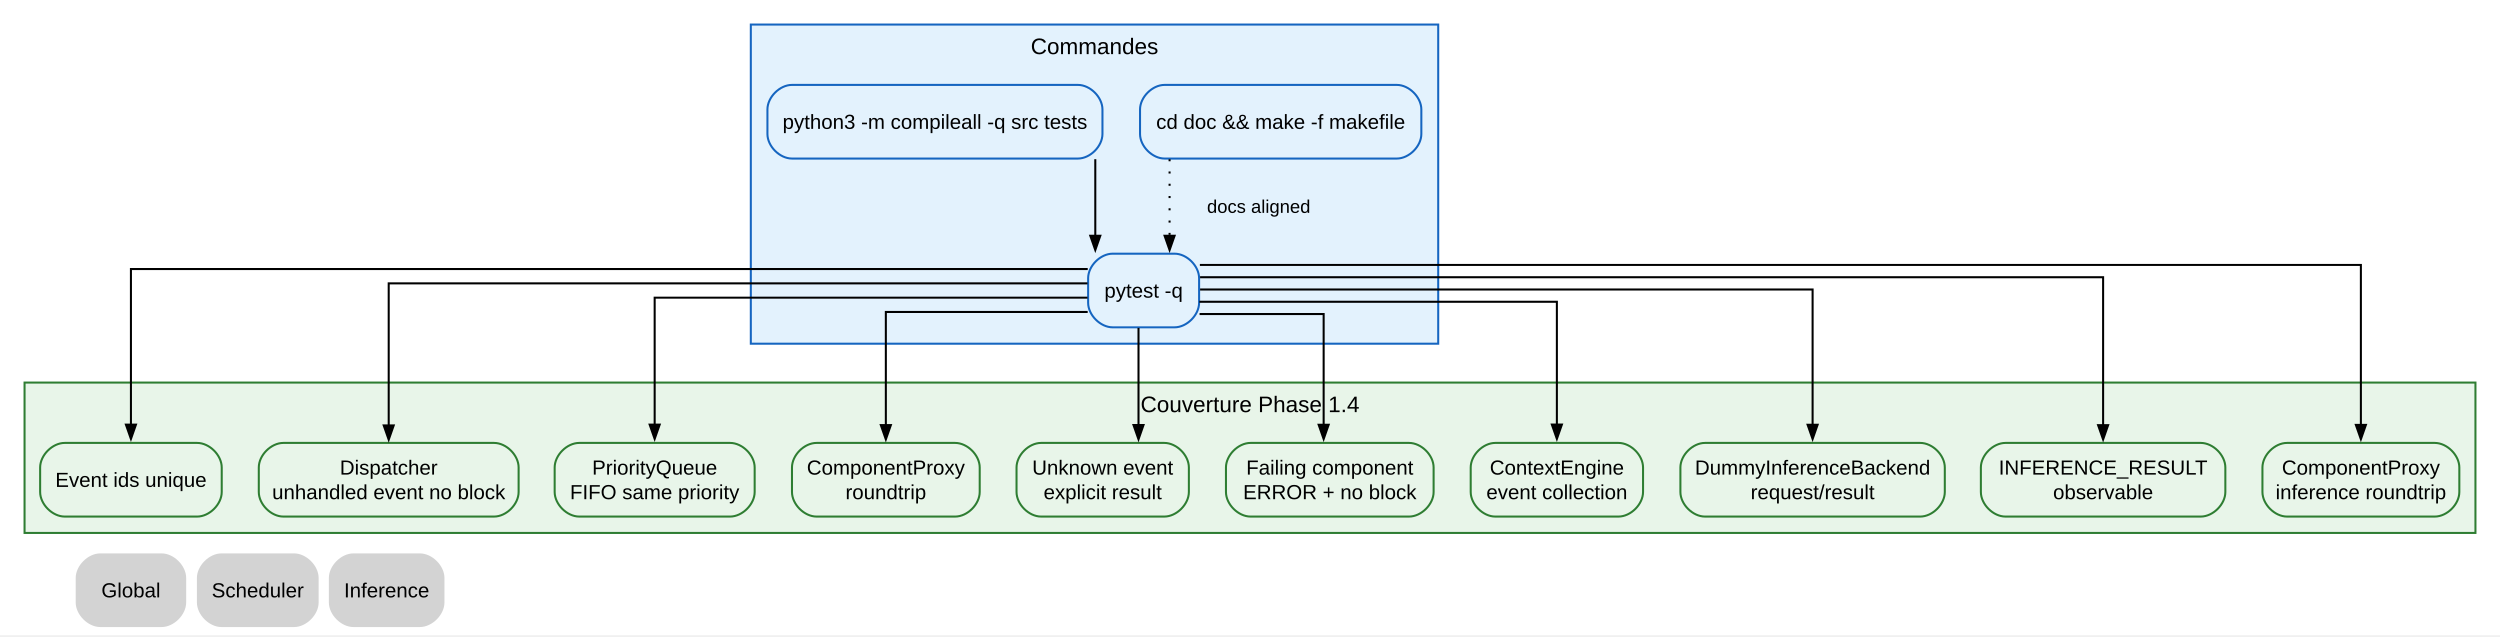
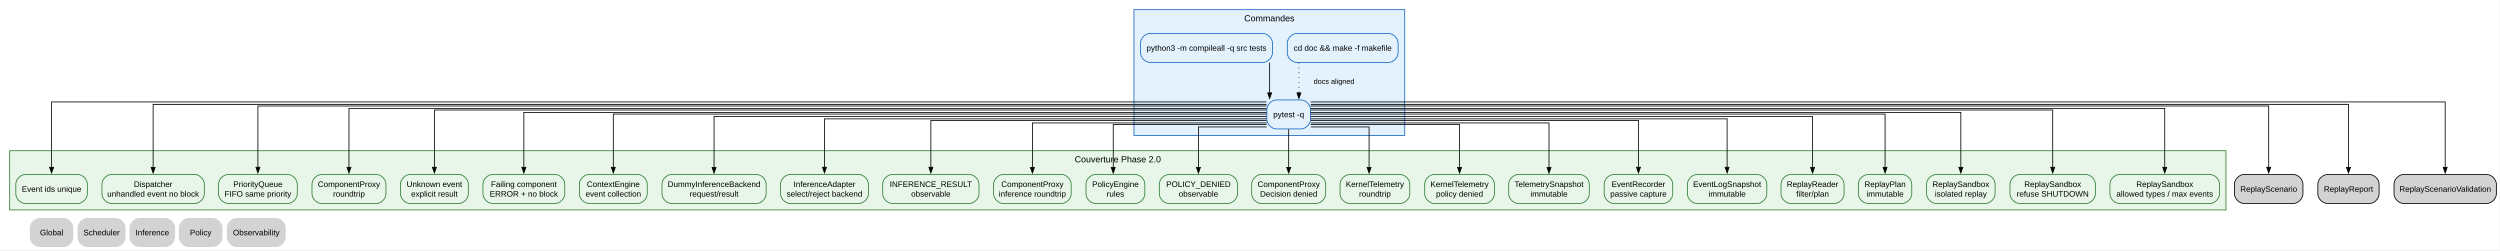
- <svg xmlns="http://www.w3.org/2000/svg" xmlns:xlink="http://www.w3.org/1999/xlink" width="1222pt" height="311pt" viewBox="0.00 0.00 1222.00 311.00">
+ <svg xmlns="http://www.w3.org/2000/svg" xmlns:xlink="http://www.w3.org/1999/xlink" width="3102pt" height="311pt" viewBox="0.00 0.00 3102.00 311.00">
  <g id="graph0" class="graph" transform="scale(1 1) rotate(0) translate(4 306.5)">
-     <polygon fill="white" stroke="none" points="-4,4 -4,-306.5 1218,-306.5 1218,4 -4,4" />
+     <polygon fill="white" stroke="none" points="-4,4 -4,-306.5 3097.5,-306.5 3097.5,4 -4,4" />
    <g id="clust1" class="cluster">
-       <polygon fill="#e3f2fd" stroke="#1565c0" points="363,-138.5 363,-294.5 699,-294.5 699,-138.5 363,-138.5" />
-       <text xml:space="preserve" text-anchor="middle" x="531" y="-280.05" font-family="Arial" font-size="11.00">Commandes</text>
+       <polygon fill="#e3f2fd" stroke="#1565c0" points="1403,-138.5 1403,-294.5 1739,-294.5 1739,-138.5 1403,-138.5" />
+       <text xml:space="preserve" text-anchor="middle" x="1571" y="-280.05" font-family="Arial" font-size="11.00">Commandes</text>
    </g>
    <g id="clust2" class="cluster">
-       <polygon fill="#e8f5e9" stroke="#2e7d32" points="8,-46 8,-119.5 1206,-119.5 1206,-46 8,-46" />
-       <text xml:space="preserve" text-anchor="middle" x="607" y="-105.05" font-family="Arial" font-size="11.00">Couverture Phase 1.4</text>
+       <polygon fill="#e8f5e9" stroke="#2e7d32" points="8,-46 8,-119.5 2758,-119.5 2758,-46 8,-46" />
+       <text xml:space="preserve" text-anchor="middle" x="1383" y="-105.05" font-family="Arial" font-size="11.00">Couverture Phase 2.0</text>
    </g>
    <g id="node1" class="node">
-       <path fill="#e3f2fd" stroke="#1565c0" d="M522.88,-265C522.88,-265 383.12,-265 383.12,-265 377.12,-265 371.12,-259 371.12,-253 371.12,-253 371.12,-241 371.12,-241 371.12,-235 377.12,-229 383.12,-229 383.12,-229 522.88,-229 522.88,-229 528.88,-229 534.88,-235 534.88,-241 534.88,-241 534.88,-253 534.88,-253 534.88,-259 528.88,-265 522.88,-265" />
-       <text xml:space="preserve" text-anchor="middle" x="453" y="-243.5" font-family="Arial" font-size="10.00">python3 -m compileall -q src tests</text>
+       <path fill="#e3f2fd" stroke="#1565c0" d="M1562.88,-265C1562.88,-265 1423.12,-265 1423.12,-265 1417.12,-265 1411.12,-259 1411.12,-253 1411.12,-253 1411.12,-241 1411.12,-241 1411.12,-235 1417.12,-229 1423.12,-229 1423.12,-229 1562.88,-229 1562.88,-229 1568.88,-229 1574.88,-235 1574.88,-241 1574.88,-241 1574.88,-253 1574.88,-253 1574.88,-259 1568.88,-265 1562.88,-265" />
+       <text xml:space="preserve" text-anchor="middle" x="1493" y="-243.5" font-family="Arial" font-size="10.00">python3 -m compileall -q src tests</text>
    </g>
    <g id="node2" class="node">
-       <path fill="#e3f2fd" stroke="#1565c0" d="M570.12,-182.5C570.12,-182.5 539.88,-182.5 539.88,-182.5 533.88,-182.5 527.88,-176.5 527.88,-170.5 527.88,-170.5 527.88,-158.5 527.88,-158.5 527.88,-152.5 533.88,-146.5 539.88,-146.5 539.88,-146.5 570.12,-146.5 570.12,-146.5 576.12,-146.5 582.12,-152.5 582.12,-158.5 582.12,-158.5 582.12,-170.5 582.12,-170.5 582.12,-176.5 576.12,-182.5 570.12,-182.5" />
-       <text xml:space="preserve" text-anchor="middle" x="555" y="-161" font-family="Arial" font-size="10.00">pytest -q</text>
+       <path fill="#e3f2fd" stroke="#1565c0" d="M1610.12,-182.5C1610.12,-182.5 1579.88,-182.5 1579.88,-182.5 1573.88,-182.5 1567.88,-176.5 1567.88,-170.5 1567.88,-170.5 1567.88,-158.5 1567.88,-158.5 1567.88,-152.5 1573.88,-146.5 1579.88,-146.5 1579.88,-146.5 1610.12,-146.5 1610.12,-146.5 1616.12,-146.5 1622.12,-152.5 1622.12,-158.5 1622.12,-158.5 1622.12,-170.5 1622.12,-170.5 1622.12,-176.5 1616.12,-182.5 1610.12,-182.5" />
+       <text xml:space="preserve" text-anchor="middle" x="1595" y="-161" font-family="Arial" font-size="10.00">pytest -q</text>
    </g>
    <g id="edge1" class="edge">
-       <path fill="none" stroke="black" d="M531.38,-228.69C531.38,-228.69 531.38,-191.27 531.38,-191.27" />
-       <polygon fill="black" stroke="black" points="533.83,-191.27 531.38,-184.27 528.93,-191.27 533.83,-191.27" />
+       <path fill="none" stroke="black" d="M1571.38,-228.69C1571.38,-228.69 1571.38,-191.27 1571.38,-191.27" />
+       <polygon fill="black" stroke="black" points="1573.83,-191.27 1571.38,-184.27 1568.93,-191.27 1573.83,-191.27" />
    </g>
    <g id="node4" class="node">
      <path fill="#e8f5e9" stroke="#2e7d32" d="M92.38,-90C92.38,-90 27.62,-90 27.62,-90 21.63,-90 15.62,-84 15.62,-78 15.62,-78 15.62,-66 15.62,-66 15.62,-60 21.62,-54 27.62,-54 27.62,-54 92.38,-54 92.38,-54 98.38,-54 104.38,-60 104.38,-66 104.38,-66 104.38,-78 104.38,-78 104.38,-84 98.38,-90 92.38,-90" />
      <text xml:space="preserve" text-anchor="middle" x="60" y="-68.5" font-family="Arial" font-size="10.00">Event ids unique</text>
    </g>
    <g id="edge2" class="edge">
-       <path fill="none" stroke="black" d="M527.68,-175C423.91,-175 60,-175 60,-175 60,-175 60,-98.93 60,-98.93" />
-       <polygon fill="black" stroke="black" points="62.45,-98.93 60,-91.93 57.55,-98.93 62.45,-98.93" />
+       <path fill="none" stroke="black" d="M1567.38,-180C1360.38,-180 60,-180 60,-180 60,-180 60,-98.83 60,-98.83" />
+       <polygon fill="black" stroke="black" points="62.45,-98.83 60,-91.83 57.55,-98.83 62.45,-98.83" />
    </g>
    <g id="node5" class="node">
      <path fill="#e8f5e9" stroke="#2e7d32" d="M237.5,-90C237.5,-90 134.5,-90 134.5,-90 128.5,-90 122.5,-84 122.5,-78 122.5,-78 122.5,-66 122.5,-66 122.5,-60 128.5,-54 134.5,-54 134.5,-54 237.5,-54 237.5,-54 243.5,-54 249.5,-60 249.5,-66 249.5,-66 249.5,-78 249.5,-78 249.5,-84 243.5,-90 237.5,-90" />
      <text xml:space="preserve" text-anchor="middle" x="186" y="-74.5" font-family="Arial" font-size="10.00">Dispatcher</text>
      <text xml:space="preserve" text-anchor="middle" x="186" y="-62.5" font-family="Arial" font-size="10.00">unhandled event no block</text>
    </g>
    <g id="edge3" class="edge">
-       <path fill="none" stroke="black" d="M527.57,-168C442.05,-168 186,-168 186,-168 186,-168 186,-98.57 186,-98.57" />
-       <polygon fill="black" stroke="black" points="188.45,-98.57 186,-91.57 183.55,-98.57 188.45,-98.57" />
+       <path fill="none" stroke="black" d="M1567.49,-177C1370.79,-177 186,-177 186,-177 186,-177 186,-98.8 186,-98.8" />
+       <polygon fill="black" stroke="black" points="188.45,-98.8 186,-91.8 183.55,-98.8 188.45,-98.8" />
    </g>
    <g id="node6" class="node">
      <path fill="#e8f5e9" stroke="#2e7d32" d="M352.88,-90C352.88,-90 279.12,-90 279.12,-90 273.12,-90 267.12,-84 267.12,-78 267.12,-78 267.12,-66 267.12,-66 267.12,-60 273.12,-54 279.12,-54 279.12,-54 352.88,-54 352.88,-54 358.88,-54 364.88,-60 364.88,-66 364.88,-66 364.88,-78 364.88,-78 364.88,-84 358.88,-90 352.88,-90" />
      <text xml:space="preserve" text-anchor="middle" x="316" y="-74.5" font-family="Arial" font-size="10.00">PriorityQueue</text>
      <text xml:space="preserve" text-anchor="middle" x="316" y="-62.5" font-family="Arial" font-size="10.00">FIFO same priority</text>
    </g>
    <g id="edge4" class="edge">
-       <path fill="none" stroke="black" d="M527.58,-161C464.81,-161 316,-161 316,-161 316,-161 316,-98.95 316,-98.95" />
-       <polygon fill="black" stroke="black" points="318.45,-98.95 316,-91.95 313.55,-98.95 318.45,-98.95" />
+       <path fill="none" stroke="black" d="M1567.4,-175C1381.2,-175 316,-175 316,-175 316,-175 316,-98.93 316,-98.93" />
+       <polygon fill="black" stroke="black" points="318.45,-98.93 316,-91.93 313.55,-98.93 318.45,-98.93" />
    </g>
    <g id="node7" class="node">
      <path fill="#e8f5e9" stroke="#2e7d32" d="M462.88,-90C462.88,-90 395.12,-90 395.12,-90 389.12,-90 383.12,-84 383.12,-78 383.12,-78 383.12,-66 383.12,-66 383.12,-60 389.12,-54 395.12,-54 395.12,-54 462.88,-54 462.88,-54 468.88,-54 474.88,-60 474.88,-66 474.88,-66 474.88,-78 474.88,-78 474.88,-84 468.88,-90 462.88,-90" />
      <text xml:space="preserve" text-anchor="middle" x="429" y="-74.5" font-family="Arial" font-size="10.00">ComponentProxy</text>
      <text xml:space="preserve" text-anchor="middle" x="429" y="-62.5" font-family="Arial" font-size="10.00">roundtrip</text>
    </g>
    <g id="edge5" class="edge">
-       <path fill="none" stroke="black" d="M527.66,-154C490.6,-154 429,-154 429,-154 429,-154 429,-98.71 429,-98.71" />
-       <polygon fill="black" stroke="black" points="431.45,-98.71 429,-91.71 426.55,-98.71 431.45,-98.71" />
+       <path fill="none" stroke="black" d="M1567.61,-172C1391.79,-172 429,-172 429,-172 429,-172 429,-98.86 429,-98.86" />
+       <polygon fill="black" stroke="black" points="431.45,-98.86 429,-91.86 426.55,-98.86 431.45,-98.86" />
    </g>
    <g id="node8" class="node">
      <path fill="#e8f5e9" stroke="#2e7d32" d="M565.12,-90C565.12,-90 504.88,-90 504.88,-90 498.88,-90 492.88,-84 492.88,-78 492.88,-78 492.88,-66 492.88,-66 492.88,-60 498.88,-54 504.88,-54 504.88,-54 565.12,-54 565.12,-54 571.12,-54 577.12,-60 577.12,-66 577.12,-66 577.12,-78 577.12,-78 577.12,-84 571.12,-90 565.12,-90" />
      <text xml:space="preserve" text-anchor="middle" x="535" y="-74.5" font-family="Arial" font-size="10.00">Unknown event</text>
      <text xml:space="preserve" text-anchor="middle" x="535" y="-62.5" font-family="Arial" font-size="10.00">explicit result</text>
    </g>
    <g id="edge6" class="edge">
-       <path fill="none" stroke="black" d="M552.5,-146.22C552.5,-146.22 552.5,-98.75 552.5,-98.75" />
-       <polygon fill="black" stroke="black" points="554.95,-98.75 552.5,-91.75 550.05,-98.75 554.95,-98.75" />
+       <path fill="none" stroke="black" d="M1567.46,-170C1400.88,-170 535,-170 535,-170 535,-170 535,-98.95 535,-98.95" />
+       <polygon fill="black" stroke="black" points="537.45,-98.95 535,-91.95 532.55,-98.95 537.45,-98.95" />
    </g>
    <g id="node9" class="node">
      <path fill="#e8f5e9" stroke="#2e7d32" d="M684.75,-90C684.75,-90 607.25,-90 607.25,-90 601.25,-90 595.25,-84 595.25,-78 595.25,-78 595.25,-66 595.25,-66 595.25,-60 601.25,-54 607.25,-54 607.25,-54 684.75,-54 684.75,-54 690.75,-54 696.75,-60 696.75,-66 696.75,-66 696.75,-78 696.75,-78 696.75,-84 690.75,-90 684.75,-90" />
      <text xml:space="preserve" text-anchor="middle" x="646" y="-74.5" font-family="Arial" font-size="10.00">Failing component</text>
      <text xml:space="preserve" text-anchor="middle" x="646" y="-62.5" font-family="Arial" font-size="10.00">ERROR + no block</text>
    </g>
    <g id="edge7" class="edge">
-       <path fill="none" stroke="black" d="M582.36,-153C608.19,-153 643,-153 643,-153 643,-153 643,-98.89 643,-98.89" />
-       <polygon fill="black" stroke="black" points="645.45,-98.89 643,-91.89 640.55,-98.89 645.45,-98.89" />
+       <path fill="none" stroke="black" d="M1567.62,-167C1412.02,-167 646,-167 646,-167 646,-167 646,-98.83 646,-98.83" />
+       <polygon fill="black" stroke="black" points="648.45,-98.83 646,-91.83 643.55,-98.83 648.45,-98.83" />
    </g>
    <g id="node10" class="node">
      <path fill="#e8f5e9" stroke="#2e7d32" d="M787.12,-90C787.12,-90 726.88,-90 726.88,-90 720.88,-90 714.88,-84 714.88,-78 714.88,-78 714.88,-66 714.88,-66 714.88,-60 720.88,-54 726.88,-54 726.88,-54 787.12,-54 787.12,-54 793.12,-54 799.12,-60 799.12,-66 799.12,-66 799.12,-78 799.12,-78 799.12,-84 793.12,-90 787.12,-90" />
      <text xml:space="preserve" text-anchor="middle" x="757" y="-74.5" font-family="Arial" font-size="10.00">ContextEngine</text>
      <text xml:space="preserve" text-anchor="middle" x="757" y="-62.5" font-family="Arial" font-size="10.00">event collection</text>
    </g>
    <g id="edge8" class="edge">
-       <path fill="none" stroke="black" d="M582.24,-159C637.38,-159 757,-159 757,-159 757,-159 757,-98.96 757,-98.96" />
-       <polygon fill="black" stroke="black" points="759.45,-98.96 757,-91.96 754.55,-98.96 759.45,-98.96" />
+       <path fill="none" stroke="black" d="M1567.59,-165C1423.17,-165 757,-165 757,-165 757,-165 757,-98.89 757,-98.89" />
+       <polygon fill="black" stroke="black" points="759.45,-98.89 757,-91.89 754.55,-98.89 759.45,-98.89" />
    </g>
    <g id="node11" class="node">
      <path fill="#e8f5e9" stroke="#2e7d32" d="M934.62,-90C934.62,-90 829.38,-90 829.38,-90 823.38,-90 817.38,-84 817.38,-78 817.38,-78 817.38,-66 817.38,-66 817.38,-60 823.38,-54 829.38,-54 829.38,-54 934.62,-54 934.62,-54 940.62,-54 946.62,-60 946.62,-66 946.62,-66 946.62,-78 946.62,-78 946.62,-84 940.62,-90 934.62,-90" />
      <text xml:space="preserve" text-anchor="middle" x="882" y="-74.5" font-family="Arial" font-size="10.00">DummyInferenceBackend</text>
      <text xml:space="preserve" text-anchor="middle" x="882" y="-62.5" font-family="Arial" font-size="10.00">request/result</text>
    </g>
    <g id="edge9" class="edge">
-       <path fill="none" stroke="black" d="M582.6,-165C661.43,-165 882,-165 882,-165 882,-165 882,-98.89 882,-98.89" />
-       <polygon fill="black" stroke="black" points="884.45,-98.89 882,-91.89 879.55,-98.89 884.45,-98.89" />
+       <path fill="none" stroke="black" d="M1567.49,-162C1436.45,-162 882,-162 882,-162 882,-162 882,-98.73 882,-98.73" />
+       <polygon fill="black" stroke="black" points="884.45,-98.73 882,-91.73 879.55,-98.73 884.45,-98.73" />
    </g>
    <g id="node12" class="node">
-       <path fill="#e8f5e9" stroke="#2e7d32" d="M1071.75,-90C1071.75,-90 976.25,-90 976.25,-90 970.25,-90 964.25,-84 964.25,-78 964.25,-78 964.25,-66 964.25,-66 964.25,-60 970.25,-54 976.25,-54 976.25,-54 1071.75,-54 1071.75,-54 1077.75,-54 1083.75,-60 1083.75,-66 1083.75,-66 1083.75,-78 1083.75,-78 1083.75,-84 1077.75,-90 1071.75,-90" />
-       <text xml:space="preserve" text-anchor="middle" x="1024" y="-74.5" font-family="Arial" font-size="10.00">INFERENCE_RESULT</text>
-       <text xml:space="preserve" text-anchor="middle" x="1024" y="-62.5" font-family="Arial" font-size="10.00">observable</text>
+       <path fill="#e8f5e9" stroke="#2e7d32" d="M1061.5,-90C1061.5,-90 976.5,-90 976.5,-90 970.5,-90 964.5,-84 964.5,-78 964.5,-78 964.5,-66 964.5,-66 964.5,-60 970.5,-54 976.5,-54 976.5,-54 1061.5,-54 1061.5,-54 1067.5,-54 1073.5,-60 1073.5,-66 1073.5,-66 1073.5,-78 1073.5,-78 1073.5,-84 1067.5,-90 1061.5,-90" />
+       <text xml:space="preserve" text-anchor="middle" x="1019" y="-74.5" font-family="Arial" font-size="10.00">InferenceAdapter</text>
+       <text xml:space="preserve" text-anchor="middle" x="1019" y="-62.5" font-family="Arial" font-size="10.00">select/reject backend</text>
    </g>
    <g id="edge10" class="edge">
-       <path fill="none" stroke="black" d="M582.59,-171C683.12,-171 1024,-171 1024,-171 1024,-171 1024,-98.67 1024,-98.67" />
-       <polygon fill="black" stroke="black" points="1026.45,-98.67 1024,-91.67 1021.55,-98.67 1026.45,-98.67" />
+       <path fill="none" stroke="black" d="M1567.61,-159C1453.14,-159 1019,-159 1019,-159 1019,-159 1019,-98.96 1019,-98.96" />
+       <polygon fill="black" stroke="black" points="1021.45,-98.96 1019,-91.96 1016.55,-98.96 1021.45,-98.96" />
    </g>
    <g id="node13" class="node">
-       <path fill="#e8f5e9" stroke="#2e7d32" d="M1186.12,-90C1186.12,-90 1113.88,-90 1113.88,-90 1107.88,-90 1101.88,-84 1101.88,-78 1101.88,-78 1101.88,-66 1101.88,-66 1101.88,-60 1107.88,-54 1113.88,-54 1113.88,-54 1186.12,-54 1186.12,-54 1192.12,-54 1198.12,-60 1198.12,-66 1198.12,-66 1198.12,-78 1198.12,-78 1198.12,-84 1192.12,-90 1186.12,-90" />
-       <text xml:space="preserve" text-anchor="middle" x="1150" y="-74.5" font-family="Arial" font-size="10.00">ComponentProxy</text>
-       <text xml:space="preserve" text-anchor="middle" x="1150" y="-62.5" font-family="Arial" font-size="10.00">inference roundtrip</text>
+       <path fill="#e8f5e9" stroke="#2e7d32" d="M1198.75,-90C1198.75,-90 1103.25,-90 1103.25,-90 1097.25,-90 1091.25,-84 1091.25,-78 1091.25,-78 1091.25,-66 1091.25,-66 1091.25,-60 1097.25,-54 1103.25,-54 1103.25,-54 1198.75,-54 1198.75,-54 1204.75,-54 1210.75,-60 1210.75,-66 1210.75,-66 1210.75,-78 1210.75,-78 1210.75,-84 1204.75,-90 1198.75,-90" />
+       <text xml:space="preserve" text-anchor="middle" x="1151" y="-74.5" font-family="Arial" font-size="10.00">INFERENCE_RESULT</text>
+       <text xml:space="preserve" text-anchor="middle" x="1151" y="-62.5" font-family="Arial" font-size="10.00">observable</text>
    </g>
    <g id="edge11" class="edge">
-       <path fill="none" stroke="black" d="M582.5,-177C699.52,-177 1150,-177 1150,-177 1150,-177 1150,-98.8 1150,-98.8" />
-       <polygon fill="black" stroke="black" points="1152.45,-98.8 1150,-91.8 1147.55,-98.8 1152.45,-98.8" />
+       <path fill="none" stroke="black" d="M1567.56,-157C1470.76,-157 1151,-157 1151,-157 1151,-157 1151,-98.96 1151,-98.96" />
+       <polygon fill="black" stroke="black" points="1153.45,-98.96 1151,-91.96 1148.55,-98.96 1153.45,-98.96" />
+     </g>
+     <g id="node14" class="node">
+       <path fill="#e8f5e9" stroke="#2e7d32" d="M1313.12,-90C1313.12,-90 1240.88,-90 1240.88,-90 1234.88,-90 1228.88,-84 1228.88,-78 1228.88,-78 1228.88,-66 1228.88,-66 1228.88,-60 1234.88,-54 1240.88,-54 1240.88,-54 1313.12,-54 1313.12,-54 1319.12,-54 1325.12,-60 1325.12,-66 1325.12,-66 1325.12,-78 1325.12,-78 1325.12,-84 1319.12,-90 1313.12,-90" />
+       <text xml:space="preserve" text-anchor="middle" x="1277" y="-74.5" font-family="Arial" font-size="10.00">ComponentProxy</text>
+       <text xml:space="preserve" text-anchor="middle" x="1277" y="-62.5" font-family="Arial" font-size="10.00">inference roundtrip</text>
+     </g>
+     <g id="edge12" class="edge">
+       <path fill="none" stroke="black" d="M1567.61,-154C1490.48,-154 1277,-154 1277,-154 1277,-154 1277,-98.71 1277,-98.71" />
+       <polygon fill="black" stroke="black" points="1279.45,-98.71 1277,-91.71 1274.55,-98.71 1279.45,-98.71" />
+     </g>
+     <g id="node15" class="node">
+       <path fill="#e8f5e9" stroke="#2e7d32" d="M1404.5,-90C1404.5,-90 1355.5,-90 1355.5,-90 1349.5,-90 1343.5,-84 1343.5,-78 1343.5,-78 1343.5,-66 1343.5,-66 1343.5,-60 1349.5,-54 1355.5,-54 1355.5,-54 1404.5,-54 1404.5,-54 1410.5,-54 1416.5,-60 1416.5,-66 1416.5,-66 1416.5,-78 1416.5,-78 1416.5,-84 1410.5,-90 1404.5,-90" />
+       <text xml:space="preserve" text-anchor="middle" x="1380" y="-74.5" font-family="Arial" font-size="10.00">PolicyEngine</text>
+       <text xml:space="preserve" text-anchor="middle" x="1380" y="-62.5" font-family="Arial" font-size="10.00">rules</text>
+     </g>
+     <g id="edge13" class="edge">
+       <path fill="none" stroke="black" d="M1567.43,-152C1508.85,-152 1377.31,-152 1377.31,-152 1377.31,-152 1377.31,-98.67 1377.31,-98.67" />
+       <polygon fill="black" stroke="black" points="1379.76,-98.67 1377.31,-91.67 1374.86,-98.67 1379.76,-98.67" />
+     </g>
+     <g id="node16" class="node">
+       <path fill="#e8f5e9" stroke="#2e7d32" d="M1519.5,-90C1519.5,-90 1446.5,-90 1446.5,-90 1440.5,-90 1434.5,-84 1434.5,-78 1434.5,-78 1434.5,-66 1434.5,-66 1434.5,-60 1440.5,-54 1446.5,-54 1446.5,-54 1519.5,-54 1519.5,-54 1525.5,-54 1531.5,-60 1531.5,-66 1531.5,-66 1531.5,-78 1531.5,-78 1531.5,-84 1525.5,-90 1519.5,-90" />
+       <text xml:space="preserve" text-anchor="middle" x="1483" y="-74.5" font-family="Arial" font-size="10.00">POLICY_DENIED</text>
+       <text xml:space="preserve" text-anchor="middle" x="1483" y="-62.5" font-family="Arial" font-size="10.00">observable</text>
+     </g>
+     <g id="edge14" class="edge">
+       <path fill="none" stroke="black" d="M1567.6,-149C1534.44,-149 1483,-149 1483,-149 1483,-149 1483,-98.76 1483,-98.76" />
+       <polygon fill="black" stroke="black" points="1485.45,-98.76 1483,-91.76 1480.55,-98.76 1485.45,-98.76" />
+     </g>
+     <g id="node17" class="node">
+       <path fill="#e8f5e9" stroke="#2e7d32" d="M1628.88,-90C1628.88,-90 1561.12,-90 1561.12,-90 1555.12,-90 1549.12,-84 1549.12,-78 1549.12,-78 1549.12,-66 1549.12,-66 1549.12,-60 1555.12,-54 1561.12,-54 1561.12,-54 1628.88,-54 1628.88,-54 1634.88,-54 1640.88,-60 1640.88,-66 1640.88,-66 1640.88,-78 1640.88,-78 1640.88,-84 1634.88,-90 1628.88,-90" />
+       <text xml:space="preserve" text-anchor="middle" x="1595" y="-74.5" font-family="Arial" font-size="10.00">ComponentProxy</text>
+       <text xml:space="preserve" text-anchor="middle" x="1595" y="-62.5" font-family="Arial" font-size="10.00">Decision denied</text>
+     </g>
+     <g id="edge15" class="edge">
+       <path fill="none" stroke="black" d="M1595,-146.22C1595,-146.22 1595,-98.75 1595,-98.75" />
+       <polygon fill="black" stroke="black" points="1597.45,-98.75 1595,-91.75 1592.55,-98.75 1597.45,-98.75" />
+     </g>
+     <g id="node18" class="node">
+       <path fill="#e8f5e9" stroke="#2e7d32" d="M1733.25,-90C1733.25,-90 1670.75,-90 1670.75,-90 1664.75,-90 1658.75,-84 1658.75,-78 1658.75,-78 1658.75,-66 1658.75,-66 1658.75,-60 1664.75,-54 1670.75,-54 1670.75,-54 1733.25,-54 1733.25,-54 1739.25,-54 1745.25,-60 1745.25,-66 1745.25,-66 1745.25,-78 1745.25,-78 1745.25,-84 1739.25,-90 1733.25,-90" />
+       <text xml:space="preserve" text-anchor="middle" x="1702" y="-74.5" font-family="Arial" font-size="10.00">KernelTelemetry</text>
+       <text xml:space="preserve" text-anchor="middle" x="1702" y="-62.5" font-family="Arial" font-size="10.00">roundtrip</text>
+     </g>
+     <g id="edge16" class="edge">
+       <path fill="none" stroke="black" d="M1622.52,-149C1652.05,-149 1694.75,-149 1694.75,-149 1694.75,-149 1694.75,-98.76 1694.75,-98.76" />
+       <polygon fill="black" stroke="black" points="1697.2,-98.76 1694.75,-91.76 1692.3,-98.76 1697.2,-98.76" />
+     </g>
+     <g id="node19" class="node">
+       <path fill="#e8f5e9" stroke="#2e7d32" d="M1838.25,-90C1838.25,-90 1775.75,-90 1775.75,-90 1769.75,-90 1763.75,-84 1763.75,-78 1763.75,-78 1763.75,-66 1763.75,-66 1763.75,-60 1769.75,-54 1775.75,-54 1775.75,-54 1838.25,-54 1838.25,-54 1844.25,-54 1850.25,-60 1850.25,-66 1850.25,-66 1850.25,-78 1850.25,-78 1850.25,-84 1844.25,-90 1838.25,-90" />
+       <text xml:space="preserve" text-anchor="middle" x="1807" y="-74.5" font-family="Arial" font-size="10.00">KernelTelemetry</text>
+       <text xml:space="preserve" text-anchor="middle" x="1807" y="-62.5" font-family="Arial" font-size="10.00">policy denied</text>
+     </g>
+     <g id="edge17" class="edge">
+       <path fill="none" stroke="black" d="M1622.28,-152C1679.54,-152 1807,-152 1807,-152 1807,-152 1807,-98.67 1807,-98.67" />
+       <polygon fill="black" stroke="black" points="1809.45,-98.67 1807,-91.67 1804.55,-98.67 1809.45,-98.67" />
+     </g>
+     <g id="node20" class="node">
+       <path fill="#e8f5e9" stroke="#2e7d32" d="M1956,-90C1956,-90 1880,-90 1880,-90 1874,-90 1868,-84 1868,-78 1868,-78 1868,-66 1868,-66 1868,-60 1874,-54 1880,-54 1880,-54 1956,-54 1956,-54 1962,-54 1968,-60 1968,-66 1968,-66 1968,-78 1968,-78 1968,-84 1962,-90 1956,-90" />
+       <text xml:space="preserve" text-anchor="middle" x="1918" y="-74.5" font-family="Arial" font-size="10.00">TelemetrySnapshot</text>
+       <text xml:space="preserve" text-anchor="middle" x="1918" y="-62.5" font-family="Arial" font-size="10.00">immutable</text>
+     </g>
+     <g id="edge18" class="edge">
+       <path fill="none" stroke="black" d="M1622.54,-154C1700.65,-154 1918,-154 1918,-154 1918,-154 1918,-98.71 1918,-98.71" />
+       <polygon fill="black" stroke="black" points="1920.45,-98.71 1918,-91.71 1915.55,-98.71 1920.45,-98.71" />
+     </g>
+     <g id="node21" class="node">
+       <path fill="#e8f5e9" stroke="#2e7d32" d="M2059.5,-90C2059.5,-90 1998.5,-90 1998.5,-90 1992.5,-90 1986.5,-84 1986.5,-78 1986.5,-78 1986.5,-66 1986.5,-66 1986.5,-60 1992.5,-54 1998.5,-54 1998.5,-54 2059.5,-54 2059.5,-54 2065.5,-54 2071.5,-60 2071.5,-66 2071.5,-66 2071.5,-78 2071.5,-78 2071.5,-84 2065.5,-90 2059.5,-90" />
+       <text xml:space="preserve" text-anchor="middle" x="2029" y="-74.5" font-family="Arial" font-size="10.00">EventRecorder</text>
+       <text xml:space="preserve" text-anchor="middle" x="2029" y="-62.5" font-family="Arial" font-size="10.00">passive capture</text>
+     </g>
+     <g id="edge19" class="edge">
+       <path fill="none" stroke="black" d="M1622.48,-157C1717.88,-157 2029,-157 2029,-157 2029,-157 2029,-98.96 2029,-98.96" />
+       <polygon fill="black" stroke="black" points="2031.45,-98.96 2029,-91.96 2026.55,-98.96 2031.45,-98.96" />
+     </g>
+     <g id="node22" class="node">
+       <path fill="#e8f5e9" stroke="#2e7d32" d="M2176.25,-90C2176.25,-90 2101.75,-90 2101.75,-90 2095.75,-90 2089.75,-84 2089.75,-78 2089.75,-78 2089.75,-66 2089.75,-66 2089.75,-60 2095.75,-54 2101.75,-54 2101.75,-54 2176.25,-54 2176.25,-54 2182.25,-54 2188.25,-60 2188.25,-66 2188.25,-66 2188.25,-78 2188.25,-78 2188.25,-84 2182.25,-90 2176.25,-90" />
+       <text xml:space="preserve" text-anchor="middle" x="2139" y="-74.5" font-family="Arial" font-size="10.00">EventLogSnapshot</text>
+       <text xml:space="preserve" text-anchor="middle" x="2139" y="-62.5" font-family="Arial" font-size="10.00">immutable</text>
+     </g>
+     <g id="edge20" class="edge">
+       <path fill="none" stroke="black" d="M1622.35,-159C1732.66,-159 2139,-159 2139,-159 2139,-159 2139,-98.96 2139,-98.96" />
+       <polygon fill="black" stroke="black" points="2141.45,-98.96 2139,-91.96 2136.55,-98.96 2141.45,-98.96" />
+     </g>
+     <g id="node23" class="node">
+       <path fill="#e8f5e9" stroke="#2e7d32" d="M2272.12,-90C2272.12,-90 2217.88,-90 2217.88,-90 2211.88,-90 2205.88,-84 2205.88,-78 2205.88,-78 2205.88,-66 2205.88,-66 2205.88,-60 2211.88,-54 2217.88,-54 2217.88,-54 2272.12,-54 2272.12,-54 2278.12,-54 2284.12,-60 2284.12,-66 2284.12,-66 2284.12,-78 2284.12,-78 2284.12,-84 2278.12,-90 2272.12,-90" />
+       <text xml:space="preserve" text-anchor="middle" x="2245" y="-74.5" font-family="Arial" font-size="10.00">ReplayReader</text>
+       <text xml:space="preserve" text-anchor="middle" x="2245" y="-62.5" font-family="Arial" font-size="10.00">filter/plan</text>
+     </g>
+     <g id="edge21" class="edge">
+       <path fill="none" stroke="black" d="M1622.51,-162C1746.23,-162 2245,-162 2245,-162 2245,-162 2245,-98.73 2245,-98.73" />
+       <polygon fill="black" stroke="black" points="2247.45,-98.73 2245,-91.73 2242.55,-98.73 2247.45,-98.73" />
+     </g>
+     <g id="node24" class="node">
+       <path fill="#e8f5e9" stroke="#2e7d32" d="M2356.12,-90C2356.12,-90 2313.88,-90 2313.88,-90 2307.88,-90 2301.88,-84 2301.88,-78 2301.88,-78 2301.88,-66 2301.88,-66 2301.88,-60 2307.88,-54 2313.88,-54 2313.88,-54 2356.12,-54 2356.12,-54 2362.12,-54 2368.12,-60 2368.12,-66 2368.12,-66 2368.12,-78 2368.12,-78 2368.12,-84 2362.12,-90 2356.12,-90" />
+       <text xml:space="preserve" text-anchor="middle" x="2335" y="-74.5" font-family="Arial" font-size="10.00">ReplayPlan</text>
+       <text xml:space="preserve" text-anchor="middle" x="2335" y="-62.5" font-family="Arial" font-size="10.00">immutable</text>
+     </g>
+     <g id="edge22" class="edge">
+       <path fill="none" stroke="black" d="M1622.21,-165C1755.72,-165 2335,-165 2335,-165 2335,-165 2335,-98.89 2335,-98.89" />
+       <polygon fill="black" stroke="black" points="2337.45,-98.89 2335,-91.89 2332.55,-98.89 2337.45,-98.89" />
+     </g>
+     <g id="node25" class="node">
+       <path fill="#e8f5e9" stroke="#2e7d32" d="M2459.5,-90C2459.5,-90 2398.5,-90 2398.5,-90 2392.5,-90 2386.5,-84 2386.5,-78 2386.5,-78 2386.5,-66 2386.5,-66 2386.5,-60 2392.5,-54 2398.5,-54 2398.5,-54 2459.5,-54 2459.5,-54 2465.5,-54 2471.5,-60 2471.5,-66 2471.5,-66 2471.5,-78 2471.5,-78 2471.5,-84 2465.5,-90 2459.5,-90" />
+       <text xml:space="preserve" text-anchor="middle" x="2429" y="-74.5" font-family="Arial" font-size="10.00">ReplaySandbox</text>
+       <text xml:space="preserve" text-anchor="middle" x="2429" y="-62.5" font-family="Arial" font-size="10.00">isolated replay</text>
+     </g>
+     <g id="edge23" class="edge">
+       <path fill="none" stroke="black" d="M1622.27,-167C1766.01,-167 2429,-167 2429,-167 2429,-167 2429,-98.83 2429,-98.83" />
+       <polygon fill="black" stroke="black" points="2431.45,-98.83 2429,-91.83 2426.55,-98.83 2431.45,-98.83" />
+     </g>
+     <g id="node26" class="node">
+       <path fill="#e8f5e9" stroke="#2e7d32" d="M2584,-90C2584,-90 2502,-90 2502,-90 2496,-90 2490,-84 2490,-78 2490,-78 2490,-66 2490,-66 2490,-60 2496,-54 2502,-54 2502,-54 2584,-54 2584,-54 2590,-54 2596,-60 2596,-66 2596,-66 2596,-78 2596,-78 2596,-84 2590,-90 2584,-90" />
+       <text xml:space="preserve" text-anchor="middle" x="2543" y="-74.5" font-family="Arial" font-size="10.00">ReplaySandbox</text>
+       <text xml:space="preserve" text-anchor="middle" x="2543" y="-62.5" font-family="Arial" font-size="10.00">refuse SHUTDOWN</text>
+     </g>
+     <g id="edge24" class="edge">
+       <path fill="none" stroke="black" d="M1622.6,-170C1778.62,-170 2543,-170 2543,-170 2543,-170 2543,-98.95 2543,-98.95" />
+       <polygon fill="black" stroke="black" points="2545.45,-98.95 2543,-91.95 2540.55,-98.95 2545.45,-98.95" />
+     </g>
+     <g id="node27" class="node">
+       <path fill="#e8f5e9" stroke="#2e7d32" d="M2738,-90C2738,-90 2626,-90 2626,-90 2620,-90 2614,-84 2614,-78 2614,-78 2614,-66 2614,-66 2614,-60 2620,-54 2626,-54 2626,-54 2738,-54 2738,-54 2744,-54 2750,-60 2750,-66 2750,-66 2750,-78 2750,-78 2750,-84 2744,-90 2738,-90" />
+       <text xml:space="preserve" text-anchor="middle" x="2682" y="-74.5" font-family="Arial" font-size="10.00">ReplaySandbox</text>
+       <text xml:space="preserve" text-anchor="middle" x="2682" y="-62.5" font-family="Arial" font-size="10.00">allowed types / max events</text>
+     </g>
+     <g id="edge25" class="edge">
+       <path fill="none" stroke="black" d="M1622.41,-172C1791.18,-172 2682,-172 2682,-172 2682,-172 2682,-98.86 2682,-98.86" />
+       <polygon fill="black" stroke="black" points="2684.45,-98.86 2682,-91.86 2679.55,-98.86 2684.45,-98.86" />
+     </g>
+     <g id="node28" class="node">
+       <path fill="lightgrey" stroke="black" d="M2841.5,-90C2841.5,-90 2780.5,-90 2780.5,-90 2774.5,-90 2768.5,-84 2768.5,-78 2768.5,-78 2768.5,-66 2768.5,-66 2768.5,-60 2774.5,-54 2780.5,-54 2780.5,-54 2841.5,-54 2841.5,-54 2847.5,-54 2853.5,-60 2853.5,-66 2853.5,-66 2853.5,-78 2853.5,-78 2853.5,-84 2847.5,-90 2841.5,-90" />
+       <text xml:space="preserve" text-anchor="middle" x="2811" y="-68.5" font-family="Arial" font-size="10.00">ReplayScenario</text>
+     </g>
+     <g id="edge26" class="edge">
+       <path fill="none" stroke="black" d="M1622.39,-175C1802.6,-175 2811,-175 2811,-175 2811,-175 2811,-98.93 2811,-98.93" />
+       <polygon fill="black" stroke="black" points="2813.45,-98.93 2811,-91.93 2808.55,-98.93 2813.45,-98.93" />
+     </g>
+     <g id="node29" class="node">
+       <path fill="lightgrey" stroke="black" d="M2936,-90C2936,-90 2884,-90 2884,-90 2878,-90 2872,-84 2872,-78 2872,-78 2872,-66 2872,-66 2872,-60 2878,-54 2884,-54 2884,-54 2936,-54 2936,-54 2942,-54 2948,-60 2948,-66 2948,-66 2948,-78 2948,-78 2948,-84 2942,-90 2936,-90" />
+       <text xml:space="preserve" text-anchor="middle" x="2910" y="-68.5" font-family="Arial" font-size="10.00">ReplayReport</text>
+     </g>
+     <g id="edge27" class="edge">
+       <path fill="none" stroke="black" d="M1622.47,-177C1811.3,-177 2910,-177 2910,-177 2910,-177 2910,-98.8 2910,-98.8" />
+       <polygon fill="black" stroke="black" points="2912.45,-98.8 2910,-91.8 2907.55,-98.8 2912.45,-98.8" />
+     </g>
+     <g id="node30" class="node">
+       <path fill="lightgrey" stroke="black" d="M3081.5,-90C3081.5,-90 2978.5,-90 2978.5,-90 2972.5,-90 2966.5,-84 2966.5,-78 2966.5,-78 2966.5,-66 2966.5,-66 2966.5,-60 2972.5,-54 2978.5,-54 2978.5,-54 3081.5,-54 3081.5,-54 3087.5,-54 3093.5,-60 3093.5,-66 3093.5,-66 3093.5,-78 3093.5,-78 3093.5,-84 3087.5,-90 3081.5,-90" />
+       <text xml:space="preserve" text-anchor="middle" x="3030" y="-68.5" font-family="Arial" font-size="10.00">ReplayScenarioValidation</text>
+     </g>
+     <g id="edge28" class="edge">
+       <path fill="none" stroke="black" d="M1622.38,-180C1820.77,-180 3030,-180 3030,-180 3030,-180 3030,-98.83 3030,-98.83" />
+       <polygon fill="black" stroke="black" points="3032.45,-98.83 3030,-91.83 3027.55,-98.83 3032.45,-98.83" />
    </g>
    <g id="node3" class="node">
-       <path fill="#e3f2fd" stroke="#1565c0" d="M678.75,-265C678.75,-265 565.25,-265 565.25,-265 559.25,-265 553.25,-259 553.25,-253 553.25,-253 553.25,-241 553.25,-241 553.25,-235 559.25,-229 565.25,-229 565.25,-229 678.75,-229 678.75,-229 684.75,-229 690.75,-235 690.75,-241 690.75,-241 690.75,-253 690.75,-253 690.75,-259 684.75,-265 678.75,-265" />
-       <text xml:space="preserve" text-anchor="middle" x="622" y="-243.5" font-family="Arial" font-size="10.00">cd doc &amp;&amp; make -f makefile</text>
-     </g>
-     <g id="edge12" class="edge">
-       <path fill="none" stroke="black" stroke-dasharray="1,5" d="M567.69,-228.69C567.69,-228.69 567.69,-191.27 567.69,-191.27" />
-       <polygon fill="black" stroke="black" points="570.14,-191.27 567.69,-184.27 565.24,-191.27 570.14,-191.27" />
-       <text xml:space="preserve" text-anchor="middle" x="611.25" y="-202.45" font-family="Arial" font-size="9.00">docs aligned</text>
-     </g>
-     <g id="node14" class="node">
-       <g id="a_node14">
+       <path fill="#e3f2fd" stroke="#1565c0" d="M1718.75,-265C1718.75,-265 1605.25,-265 1605.25,-265 1599.25,-265 1593.25,-259 1593.25,-253 1593.25,-253 1593.25,-241 1593.25,-241 1593.25,-235 1599.25,-229 1605.25,-229 1605.25,-229 1718.75,-229 1718.75,-229 1724.75,-229 1730.75,-235 1730.75,-241 1730.75,-241 1730.75,-253 1730.75,-253 1730.75,-259 1724.75,-265 1718.75,-265" />
+       <text xml:space="preserve" text-anchor="middle" x="1662" y="-243.5" font-family="Arial" font-size="10.00">cd doc &amp;&amp; make -f makefile</text>
+     </g>
+     <g id="edge29" class="edge">
+       <path fill="none" stroke="black" stroke-dasharray="1,5" d="M1607.69,-228.69C1607.69,-228.69 1607.69,-191.27 1607.69,-191.27" />
+       <polygon fill="black" stroke="black" points="1610.14,-191.27 1607.69,-184.27 1605.24,-191.27 1610.14,-191.27" />
+       <text xml:space="preserve" text-anchor="middle" x="1651.25" y="-202.45" font-family="Arial" font-size="9.00">docs aligned</text>
+     </g>
+     <g id="node31" class="node">
+       <g id="a_node31">
        <a xlink:href="../00_global.svg" xlink:title="Global">
          <path fill="lightgrey" stroke="none" d="M75,-36C75,-36 45,-36 45,-36 39,-36 33,-30 33,-24 33,-24 33,-12 33,-12 33,-6 39,0 45,0 45,0 75,0 75,0 81,0 87,-6 87,-12 87,-12 87,-24 87,-24 87,-30 81,-36 75,-36" />
          <text xml:space="preserve" text-anchor="middle" x="60" y="-14.5" font-family="Arial" font-size="10.00">Global</text>
        </a>
      </g>
    </g>
-     <g id="node15" class="node">
-       <g id="a_node15">
+     <g id="node32" class="node">
+       <g id="a_node32">
        <a xlink:href="../scheduler/10_scheduler.svg" xlink:title="Scheduler">
          <path fill="lightgrey" stroke="none" d="M139.75,-36C139.75,-36 104.25,-36 104.25,-36 98.25,-36 92.25,-30 92.25,-24 92.25,-24 92.25,-12 92.25,-12 92.25,-6 98.25,0 104.25,0 104.25,0 139.75,0 139.75,0 145.75,0 151.75,-6 151.75,-12 151.75,-12 151.75,-24 151.75,-24 151.75,-30 145.75,-36 139.75,-36" />
          <text xml:space="preserve" text-anchor="middle" x="122" y="-14.5" font-family="Arial" font-size="10.00">Scheduler</text>
        </a>
      </g>
    </g>
-     <g id="node16" class="node">
-       <g id="a_node16">
+     <g id="node33" class="node">
+       <g id="a_node33">
        <a xlink:href="../inference/40_inference.svg" xlink:title="Inference">
          <path fill="lightgrey" stroke="none" d="M201.25,-36C201.25,-36 168.75,-36 168.75,-36 162.75,-36 156.75,-30 156.75,-24 156.75,-24 156.75,-12 156.75,-12 156.75,-6 162.75,0 168.75,0 168.75,0 201.25,0 201.25,0 207.25,0 213.25,-6 213.25,-12 213.25,-12 213.25,-24 213.25,-24 213.25,-30 207.25,-36 201.25,-36" />
          <text xml:space="preserve" text-anchor="middle" x="185" y="-14.5" font-family="Arial" font-size="10.00">Inference</text>
        </a>
      </g>
    </g>
+     <g id="node34" class="node">
+       <g id="a_node34">
+         <a xlink:href="../00_global.svg" xlink:title="Policy">
+           <path fill="lightgrey" stroke="none" d="M260,-36C260,-36 230,-36 230,-36 224,-36 218,-30 218,-24 218,-24 218,-12 218,-12 218,-6 224,0 230,0 230,0 260,0 260,0 266,0 272,-6 272,-12 272,-12 272,-24 272,-24 272,-30 266,-36 260,-36" />
+           <text xml:space="preserve" text-anchor="middle" x="245" y="-14.5" font-family="Arial" font-size="10.00">Policy</text>
+         </a>
+       </g>
+     </g>
+     <g id="node35" class="node">
+       <g id="a_node35">
+         <a xlink:href="../observability/70_observability.svg" xlink:title="Observability">
+           <path fill="lightgrey" stroke="none" d="M338.5,-36C338.5,-36 289.5,-36 289.5,-36 283.5,-36 277.5,-30 277.5,-24 277.5,-24 277.5,-12 277.5,-12 277.5,-6 283.5,0 289.5,0 289.5,0 338.5,0 338.5,0 344.5,0 350.5,-6 350.5,-12 350.5,-12 350.5,-24 350.5,-24 350.5,-30 344.5,-36 338.5,-36" />
+           <text xml:space="preserve" text-anchor="middle" x="314" y="-14.5" font-family="Arial" font-size="10.00">Observability</text>
+         </a>
+       </g>
+     </g>
  </g>
</svg>
